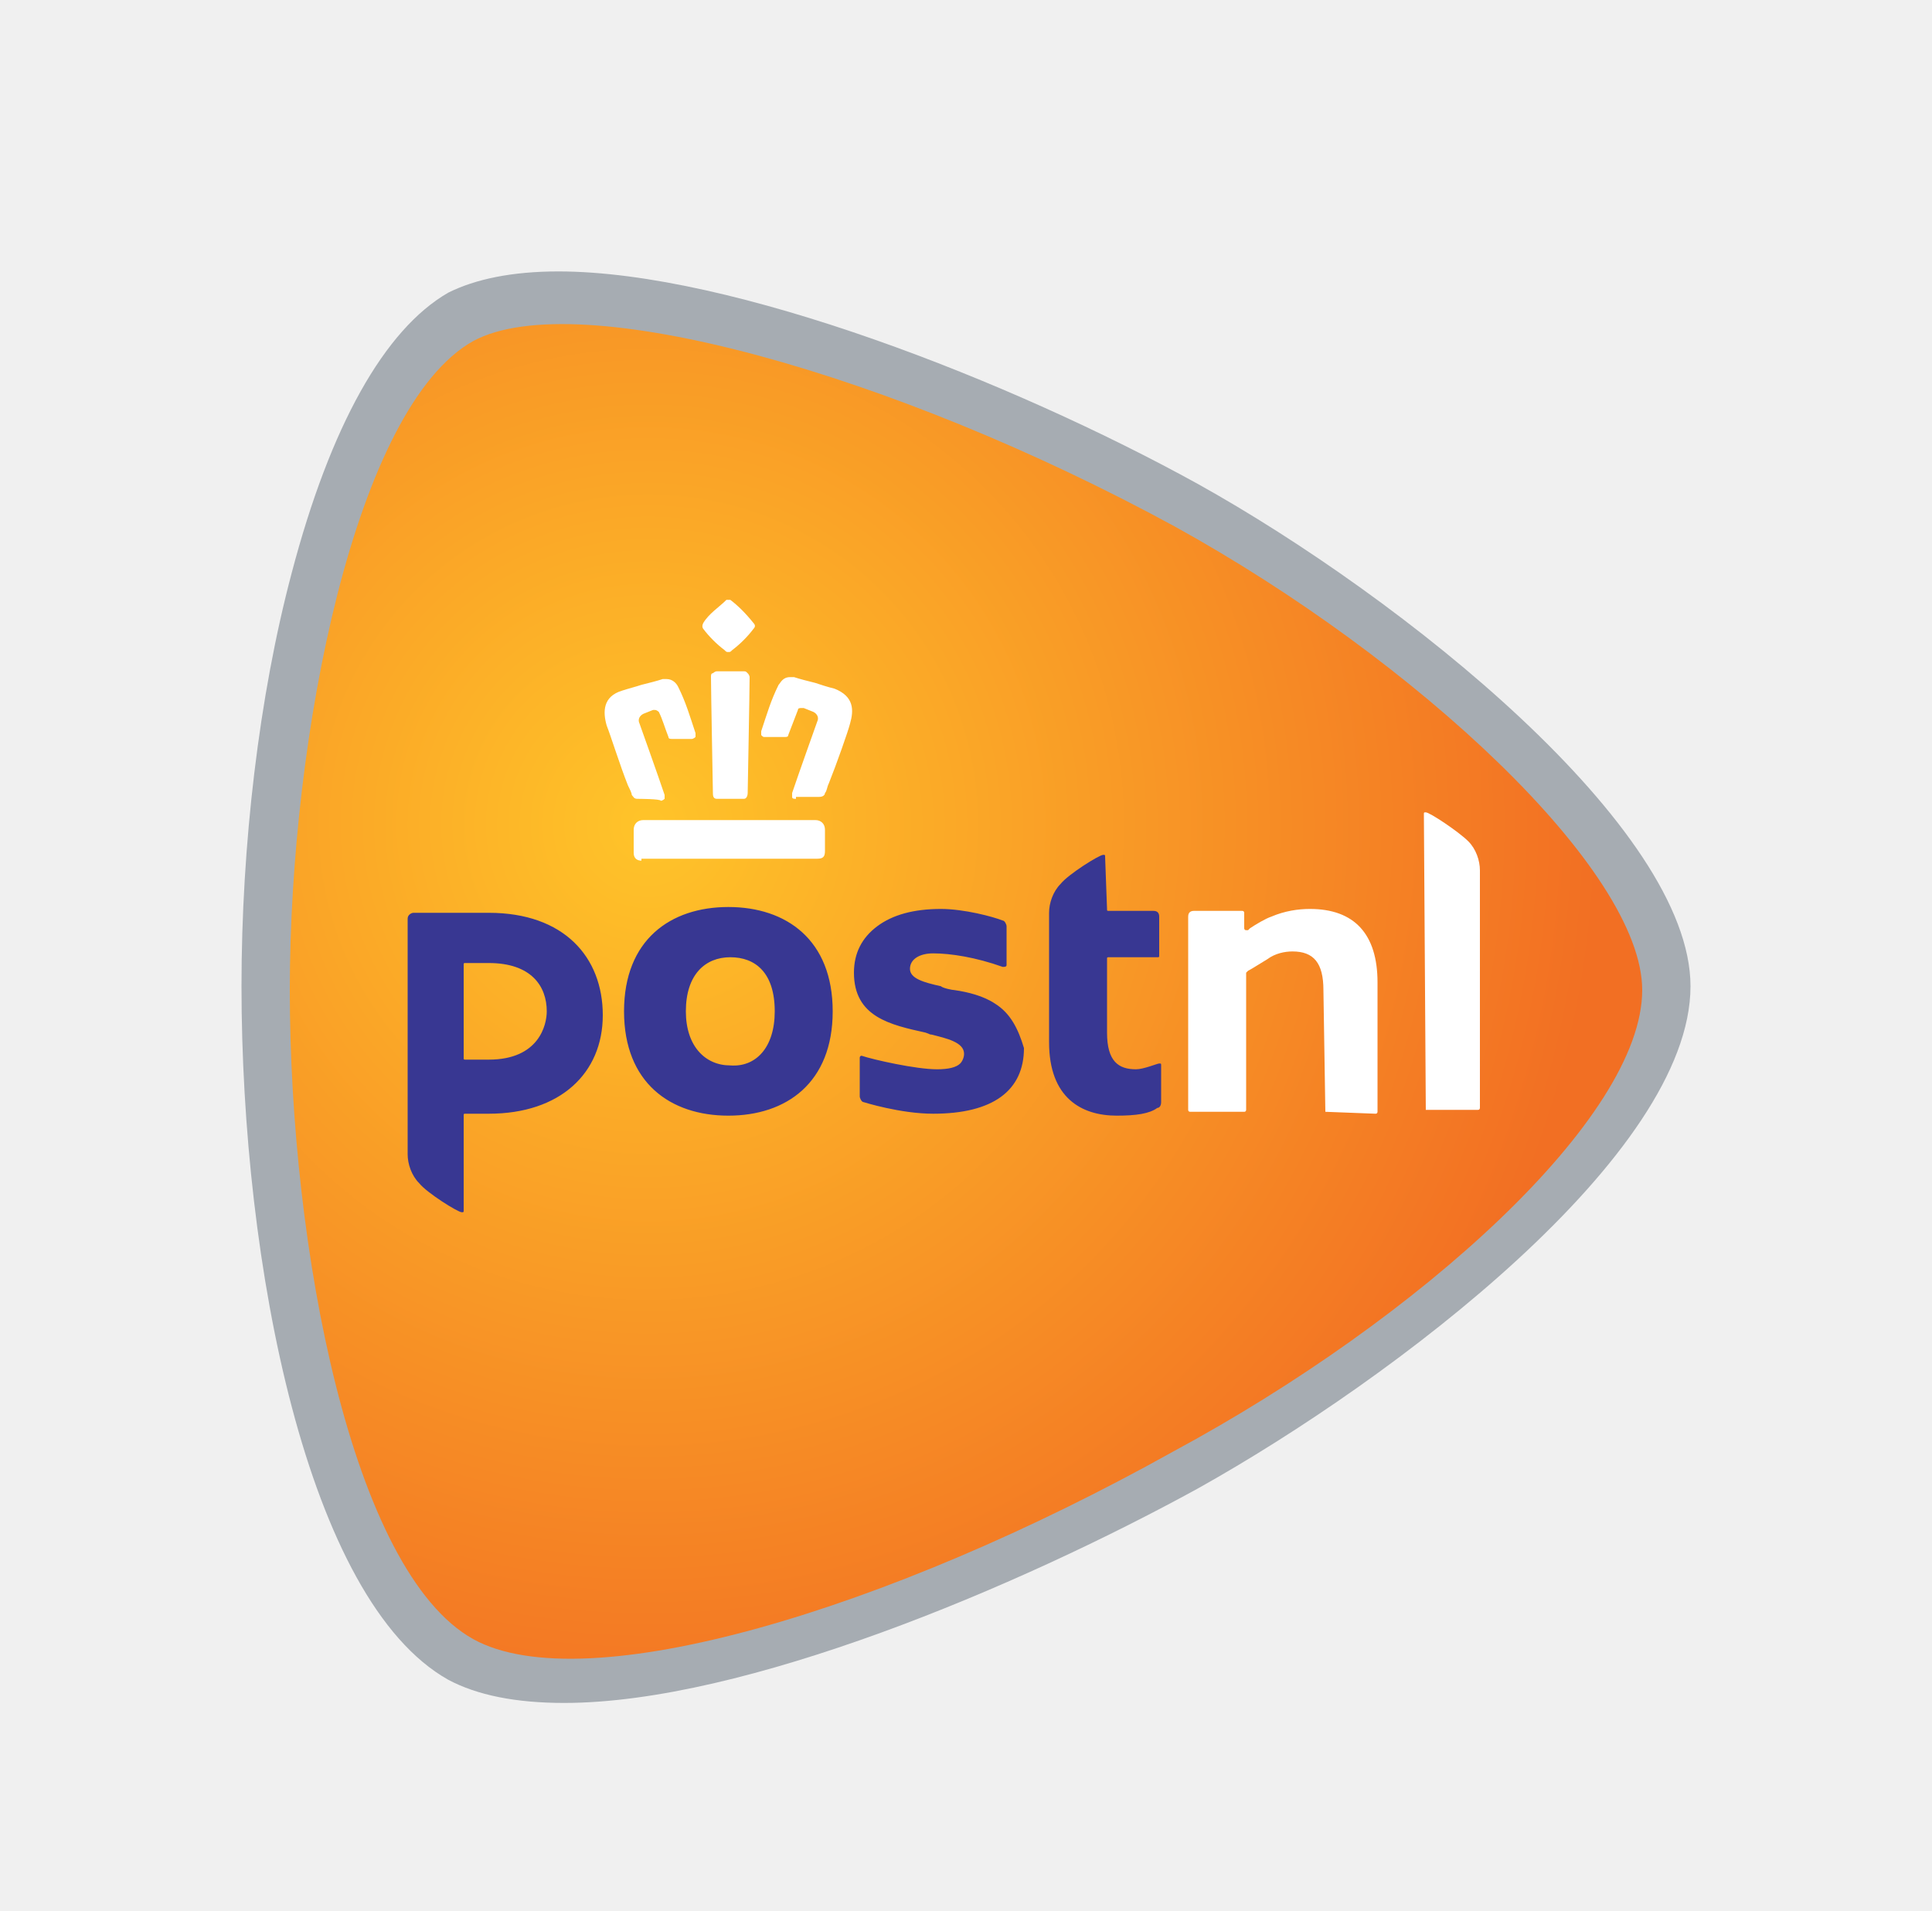
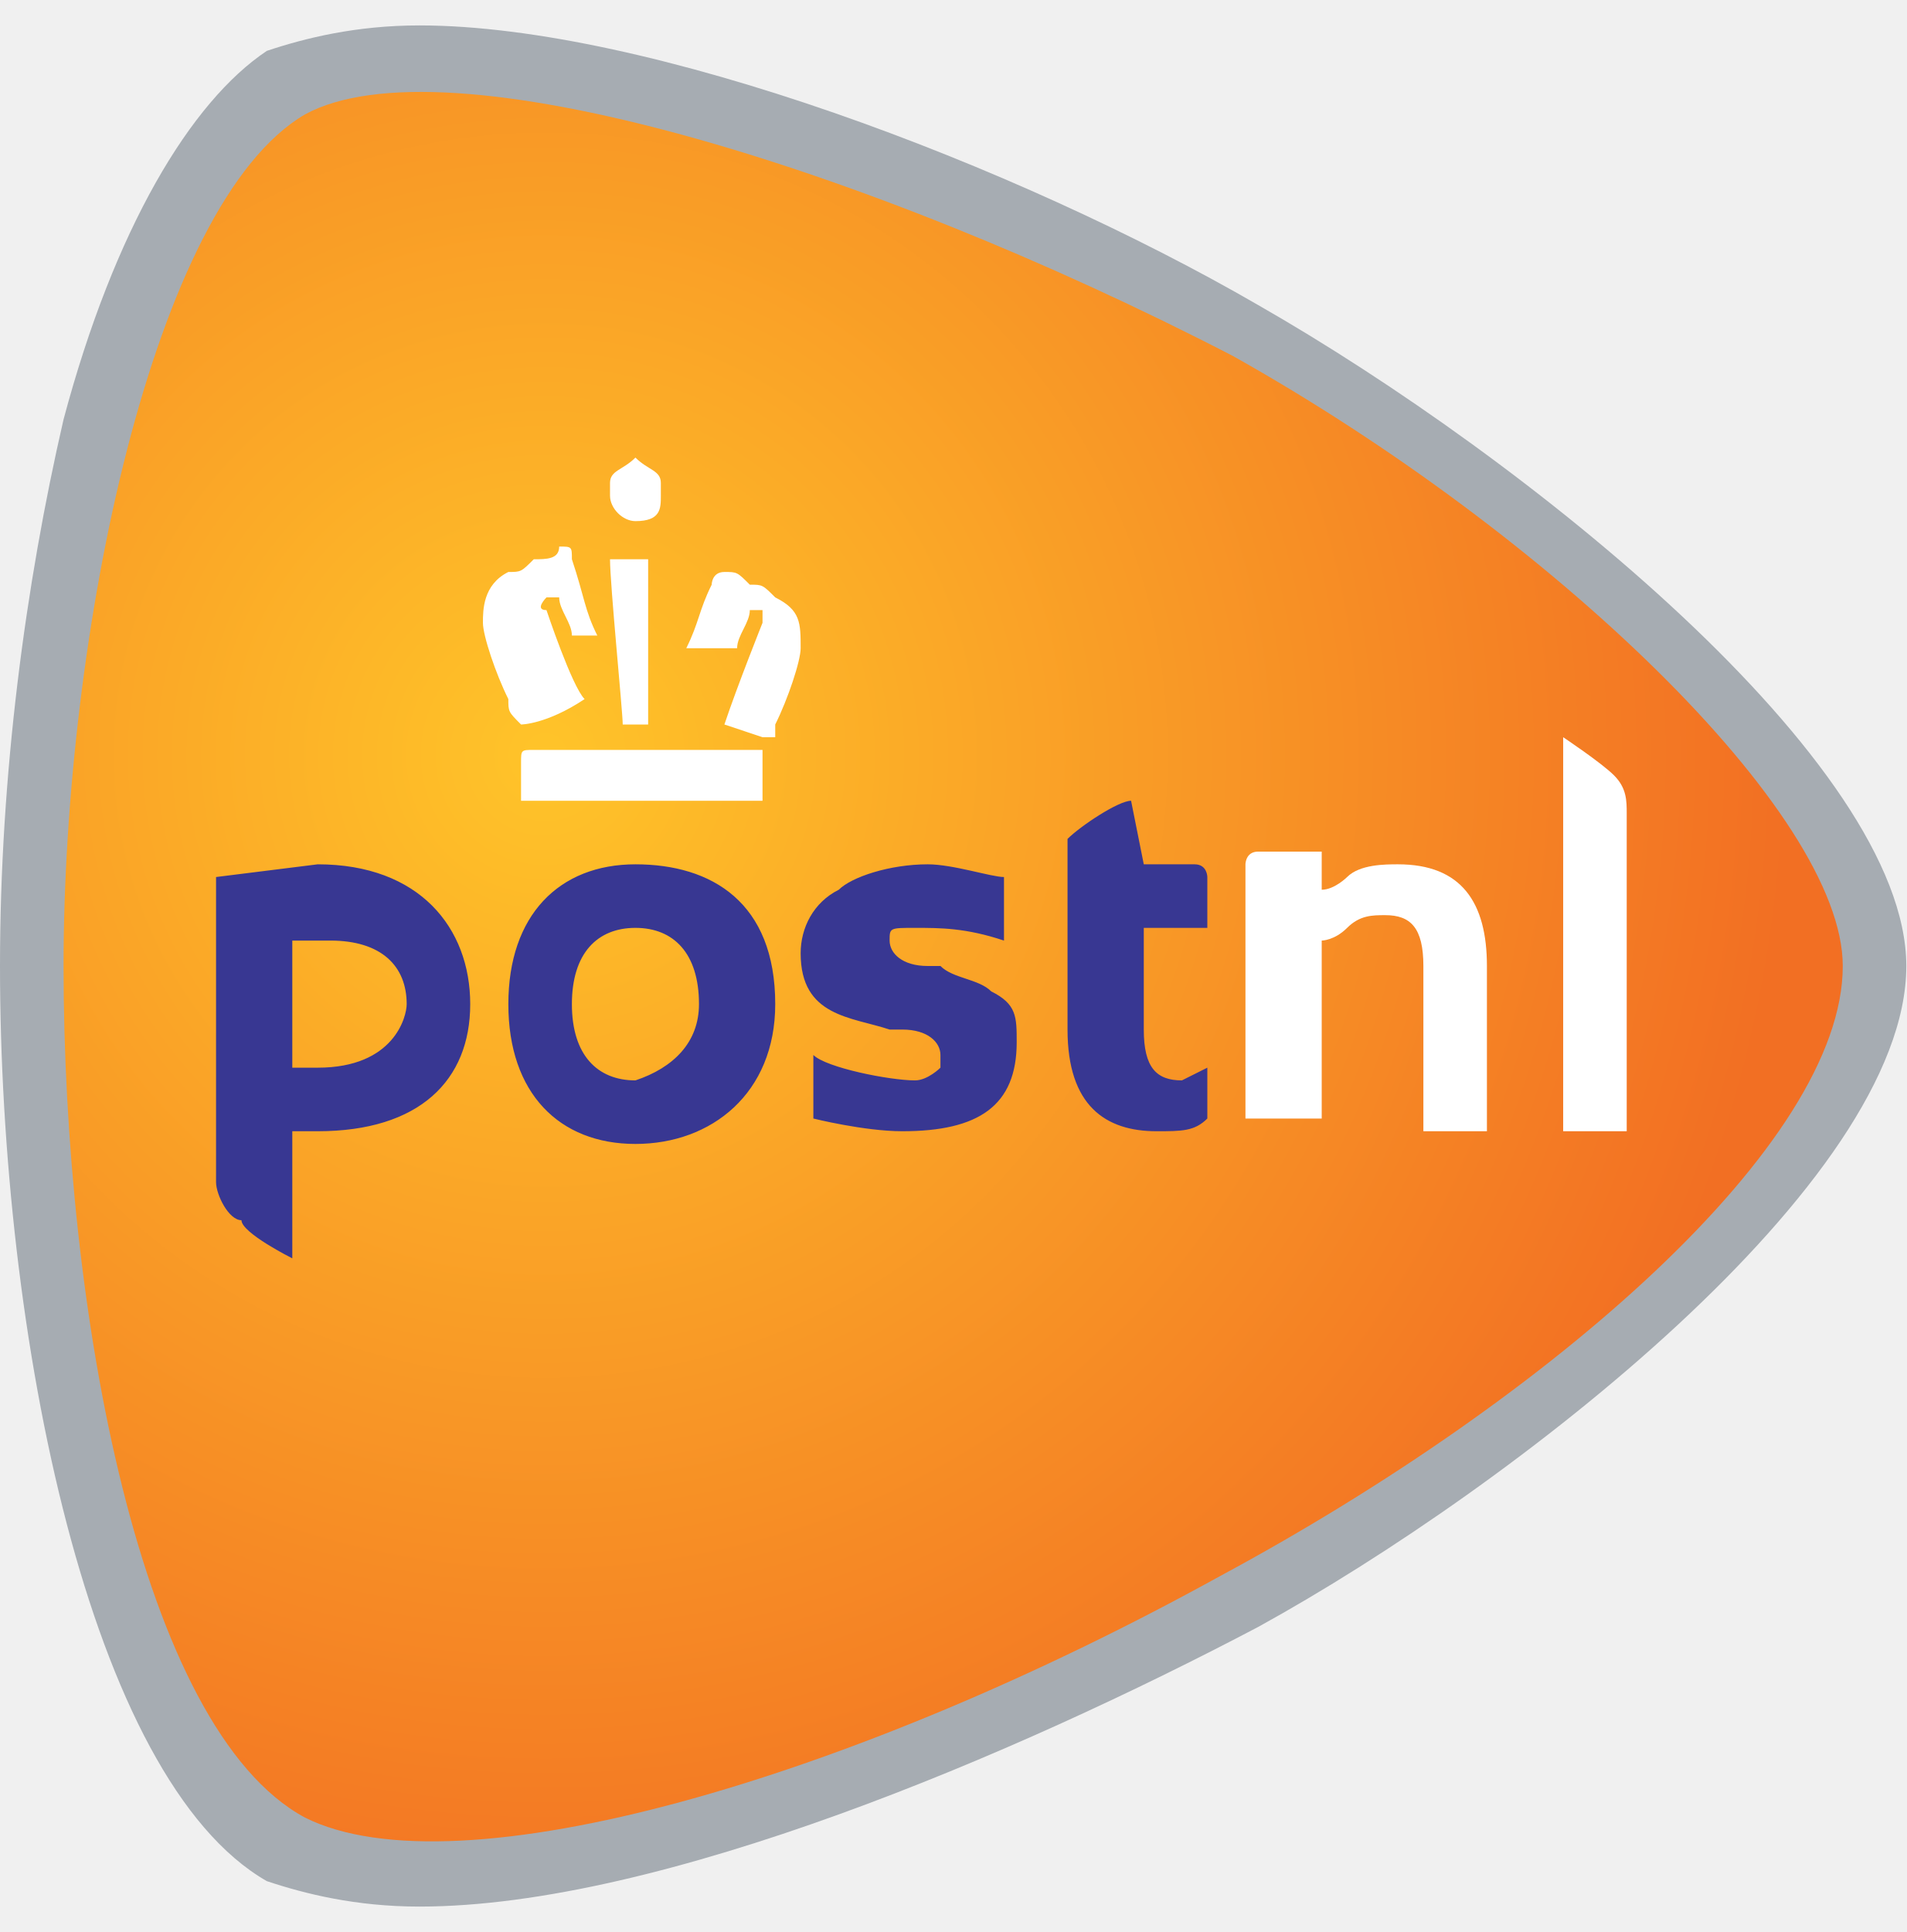
- <svg xmlns="http://www.w3.org/2000/svg" version="1.1" id="Layer_1" x="0px" y="0px" viewBox="0 0 200 197.8" style="enable-background:new 0 0 200 197.8;" xml:space="preserve">
+ <svg xmlns="http://www.w3.org/2000/svg" version="1.1" id="Layer_1" x="0px" y="0px" viewBox="0 0 15 15.2" style="enable-background:new 0 0 15 15.2;" xml:space="preserve">
  <style type="text/css">
	.st0{fill:none;}
	.st1{fill:#A6ACB2;}
	.st2{fill:url(#SVGID_1_);}
	.st3{fill:#FFFFFF;}
	.st4{fill:#383792;}
</style>
-   <path class="st0" d="M-50-47.7h300v300H-50V-47.7z" />
-   <path class="st1" d="M57.8,28.1c18,0,47,11.4,66.2,22c21.2,11.8,51,35.6,51,52c0,17.4-30.6,40.6-51,52c-18.6,10.2-47,22.2-65.6,22.2  c-5,0-9-0.8-12-2.4c-14.6-8.2-21.4-43-21.4-71.8c0-14.6,1.8-30,5.2-42.8c4-15.2,9.6-25.2,16.2-29C49.2,28.9,53,28.1,57.8,28.1" />
-   <radialGradient id="SVGID_1_" cx="-587.384" cy="-116.152" r="2.949" gradientTransform="matrix(33.3288 0 0 -33.3288 19644.066 -3785.857)" gradientUnits="userSpaceOnUse">
-     <stop offset="0" style="stop-color:#FFC429" />
-     <stop offset="1" style="stop-color:#F26F23" />
-   </radialGradient>
-   <path class="st2" d="M170,102.5c0-12.4-23.4-34.2-48.4-48c-29-15.8-61.8-25-72.6-19.2c-12.2,6.8-19,40.8-19,67.2  c0,26.6,6.4,60.2,19,67.2c11.6,6.4,43-3,72.4-19.4C147,136.5,170,115.7,170,102.5" />
-   <path class="st3" d="M137.2,115.1l-0.2-12.6c0-2.8-1-4-3.2-4c-0.8,0-1.8,0.2-2.6,0.8c-1,0.6-1.6,1-2,1.2l-0.2,0.2v14.2  c0,0,0,0.2-0.2,0.2h-5.6c0,0-0.2,0-0.2-0.2v-20c0-0.4,0.2-0.6,0.6-0.6h5c0,0,0.2,0,0.2,0.2v1.6c0,0,0,0.2,0.2,0.2h0.2l0.2-0.2  c0.6-0.4,1.6-1,2.2-1.2c1.4-0.6,2.8-0.8,4-0.8c4.6,0,7,2.6,7,7.6v13.4c0,0,0,0.2-0.2,0.2L137.2,115.1 M147.6,115.1  C147.4,115.1,147.4,115.1,147.6,115.1l-0.2-30.8c0-0.2,0-0.2,0.2-0.2c0.4,0,3.4,2,4.4,3c0.8,0.8,1.2,2,1.2,3v24.6c0,0,0,0.2-0.2,0.2  h-5.4" />
-   <path class="st4" d="M86.2,104.7c0,7.4-4.8,10.8-10.8,10.8s-10.8-3.4-10.8-10.8s4.8-10.8,10.8-10.8S86.2,97.3,86.2,104.7   M80.2,104.7c0-4-2-5.6-4.6-5.6c-2.6,0-4.6,1.8-4.6,5.6c0,3.6,2,5.6,4.6,5.6C78.2,110.5,80.2,108.5,80.2,104.7z M114.4,88.7  c0-0.2,0-0.2-0.2-0.2c-0.4,0-3.6,2-4.4,3c-0.8,0.8-1.2,2-1.2,3v13.4c0,5.8,3.4,7.6,7,7.6c2,0,3.4-0.2,4.2-0.8c0.2,0,0.4-0.2,0.4-0.6  v-3.8c0-0.2,0-0.2-0.2-0.2s-1.6,0.6-2.4,0.6c-1.8,0-3-0.8-3-3.8v-7.6c0-0.2,0-0.2,0.2-0.2h5c0.2,0,0.2,0,0.2-0.2v-4  c0-0.4-0.2-0.6-0.6-0.6h-4.6c-0.2,0-0.2,0-0.2-0.2L114.4,88.7 M42.2,95.1c0-0.4,0.4-0.6,0.6-0.6h7.8c7.8,0,11.8,4.6,11.8,10.6  s-4.4,10.2-11.8,10.2h-2.4c-0.2,0-0.2,0-0.2,0.2v9.8c0,0.2,0,0.2-0.2,0.2c-0.4,0-3.6-2-4.4-3c-0.8-0.8-1.2-2-1.2-3V95.1 M56.6,104.7  c0-2.6-1.6-5-6-5h-2.4c-0.2,0-0.2,0-0.2,0.2v9.6c0,0.2,0,0.2,0.2,0.2h2.4C55.8,109.7,56.6,106.1,56.6,104.7L56.6,104.7z M103,103.9  c-1.2-0.8-2.8-1.2-4.2-1.4c-0.2,0-1.2-0.2-1.4-0.4c-1.8-0.4-3.2-0.8-3.2-1.8s1-1.6,2.4-1.6c1.8,0,4.4,0.4,7.2,1.4  c0.2,0,0.4,0,0.4-0.2v-4c0-0.2-0.2-0.6-0.4-0.6c-1-0.4-4-1.2-6.4-1.2c-2.8,0-5,0.6-6.6,1.8c-1.6,1.2-2.4,2.8-2.4,4.8  c0,4.6,3.8,5.4,7.4,6.2c0.6,0.2,0.4,0.2,0.6,0.2c1.6,0.4,3.4,0.8,3.4,2c0,0.4-0.2,0.8-0.4,1c-0.4,0.4-1.2,0.6-2.4,0.6  c-2.2,0-6.6-1-7.8-1.4c-0.2,0-0.2,0.2-0.2,0.2v4c0,0.2,0.2,0.6,0.4,0.6c0,0,3.8,1.2,7.2,1.2c6.2,0,9.4-2.4,9.4-6.8  C105.4,106.5,104.6,104.9,103,103.9" />
-   <path class="st3" d="M66.4,89.1c-0.4,0-0.8-0.2-0.8-0.8v-2.4c0-0.6,0.4-1,1-1h17.8c0.6,0,1,0.4,1,1v2.2c0,0.6-0.2,0.8-0.8,0.8H66.4   M82.4,82.7c-0.2,0-0.4,0-0.4-0.2v-0.4c0.6-1.8,2.6-7.4,2.6-7.4c0.2-0.4,0-0.8-0.4-1l-1-0.4H83c-0.2,0-0.4,0-0.4,0.2  c-0.4,1-0.6,1.6-1,2.6c0,0.2-0.2,0.2-0.4,0.2h-2c-0.2,0-0.2,0-0.4-0.2v-0.4c0.6-1.8,1-3.2,1.8-4.8c0.2-0.2,0.4-0.8,1.2-0.8h0.4  c0.6,0.2,1.4,0.4,2.2,0.6c0.6,0.2,1.2,0.4,2,0.6c2,0.8,2,2.2,1.6,3.6c-0.2,0.8-1.4,4.2-2.2,6.2c-0.2,0.4-0.2,0.8-0.4,1  c0,0.2-0.2,0.4-0.6,0.4h-2.4L82.4,82.7z M74.2,82.7c-0.4,0-0.4-0.4-0.4-0.6c0-0.2-0.2-10.6-0.2-12c0-0.2,0-0.4,0.2-0.4  c0,0,0.2-0.2,0.4-0.2H77c0.2,0,0.2,0,0.4,0.2c0.2,0.2,0.2,0.4,0.2,0.4c0,1.4-0.2,11.8-0.2,12c0,0,0,0.6-0.4,0.6H74.2z M66,82.7  c-0.4,0-0.4-0.2-0.6-0.4c0-0.2-0.2-0.6-0.4-1c-0.8-2-1.8-5.2-2.2-6.2c-0.4-1.4-0.4-3,1.6-3.6c0.6-0.2,1.4-0.4,2-0.6  c0.8-0.2,1.6-0.4,2.2-0.6H69c0.6,0,1,0.4,1.2,0.8c0.8,1.6,1.2,3,1.8,4.8v0.4c0,0-0.2,0.2-0.4,0.2h-2c-0.2,0-0.4,0-0.4-0.2  c-0.4-1-0.6-1.8-1-2.6c0,0-0.2-0.2-0.4-0.2h-0.2l-1,0.4c-0.4,0.2-0.6,0.6-0.4,1c0,0,2,5.6,2.6,7.4v0.4c0,0-0.2,0.2-0.4,0.2  C68.4,82.7,66,82.7,66,82.7L66,82.7z M75.4,67.5c-0.2,0-0.2,0-0.4-0.2c-0.8-0.6-1.6-1.4-2.2-2.2c0,0-0.2-0.2,0-0.6  c0.6-1,1.6-1.6,2.4-2.4h0.4c0.8,0.6,1.6,1.4,2.4,2.4c0.2,0.2,0.2,0.4,0,0.6c-0.6,0.8-1.4,1.6-2.2,2.2C75.6,67.5,75.6,67.5,75.4,67.5  z" />
+   <g>
+     <path class="st0" d="M-7.5-7.4h30v30h-30V-7.4z" />
+     <path class="st1" d="M3.3,0.2c1.8,0,4.7,1.1,6.6,2.2C12,3.6,15,6,15,7.6c0,1.7-3.1,4.1-5.1,5.2C8,13.8,5.2,15,3.3,15   c-0.5,0-0.9-0.1-1.2-0.2C0.7,14,0,10.5,0,7.6c0-1.5,0.2-3,0.5-4.3c0.4-1.5,1-2.5,1.6-2.9C2.4,0.3,2.8,0.2,3.3,0.2" />
+     <radialGradient id="SVGID_1_" cx="-678.999" cy="-208.743" r="0.295" gradientTransform="matrix(33.3288 0 0 -33.3288 22634.486 -6951.223)" gradientUnits="userSpaceOnUse">
+       <stop offset="0" style="stop-color:#FFC429" />
+       <stop offset="1" style="stop-color:#F26F23" />
+     </radialGradient>
+     <path class="st2" d="M14.5,7.6c0-1.2-2.3-3.4-4.8-4.8C6.8,1.3,3.5,0.3,2.4,0.9C1.2,1.6,0.5,5,0.5,7.6c0,2.7,0.6,6,1.9,6.7   c1.2,0.6,4.3-0.3,7.2-1.9C12.2,11,14.5,9,14.5,7.6" />
+     <path class="st3" d="M11.2,8.9l0-1.3c0-0.3-0.1-0.4-0.3-0.4c-0.1,0-0.2,0-0.3,0.1c-0.1,0.1-0.2,0.1-0.2,0.1l0,0v1.4c0,0,0,0,0,0   H9.8c0,0,0,0,0,0v-2c0,0,0-0.1,0.1-0.1h0.5c0,0,0,0,0,0V7c0,0,0,0,0,0h0l0,0c0.1,0,0.2-0.1,0.2-0.1c0.1-0.1,0.3-0.1,0.4-0.1   c0.5,0,0.7,0.3,0.7,0.8v1.3c0,0,0,0,0,0L11.2,8.9 M12.3,8.9C12.2,8.9,12.2,8.9,12.3,8.9l0-3.1c0,0,0,0,0,0c0,0,0.3,0.2,0.4,0.3   c0.1,0.1,0.1,0.2,0.1,0.3v2.5c0,0,0,0,0,0L12.3,8.9" />
+     <path class="st4" d="M6.1,7.9c0,0.7-0.5,1.1-1.1,1.1S4,8.6,4,7.9S4.4,6.8,5,6.8S6.1,7.1,6.1,7.9 M5.5,7.9c0-0.4-0.2-0.6-0.5-0.6   c-0.3,0-0.5,0.2-0.5,0.6c0,0.4,0.2,0.6,0.5,0.6C5.3,8.4,5.5,8.2,5.5,7.9z M8.9,6.3C8.9,6.2,8.9,6.2,8.9,6.3c-0.1,0-0.4,0.2-0.5,0.3   C8.4,6.6,8.4,6.7,8.4,6.8v1.3c0,0.6,0.3,0.8,0.7,0.8c0.2,0,0.3,0,0.4-0.1c0,0,0,0,0-0.1V8.4c0,0,0,0,0,0S9.3,8.5,9.3,8.5   C9.1,8.5,9,8.4,9,8.1V7.3c0,0,0,0,0,0h0.5c0,0,0,0,0,0V6.9c0,0,0-0.1-0.1-0.1H9c0,0,0,0,0,0L8.9,6.3 M1.7,6.9   C1.7,6.9,1.8,6.8,1.7,6.9l0.8-0.1c0.8,0,1.2,0.5,1.2,1.1s-0.4,1-1.2,1H2.3c0,0,0,0,0,0v1c0,0,0,0,0,0c0,0-0.4-0.2-0.4-0.3   C1.8,9.6,1.7,9.4,1.7,9.3V6.9 M3.2,7.9c0-0.3-0.2-0.5-0.6-0.5H2.3c0,0,0,0,0,0v1c0,0,0,0,0,0h0.2C3.1,8.4,3.2,8,3.2,7.9L3.2,7.9z    M7.8,7.8C7.7,7.7,7.5,7.7,7.4,7.6c0,0-0.1,0-0.1,0c-0.2,0-0.3-0.1-0.3-0.2S7,7.3,7.2,7.3c0.2,0,0.4,0,0.7,0.1c0,0,0,0,0,0V7   c0,0,0-0.1,0-0.1c-0.1,0-0.4-0.1-0.6-0.1C7,6.8,6.7,6.9,6.6,7C6.4,7.1,6.3,7.3,6.3,7.5c0,0.5,0.4,0.5,0.7,0.6c0.1,0,0,0,0.1,0   c0.2,0,0.3,0.1,0.3,0.2c0,0,0,0.1,0,0.1c0,0-0.1,0.1-0.2,0.1C7,8.5,6.5,8.4,6.4,8.3c0,0,0,0,0,0v0.4c0,0,0,0.1,0,0.1   c0,0,0.4,0.1,0.7,0.1c0.6,0,0.9-0.2,0.9-0.7C8,8,8,7.9,7.8,7.8" />
+     <path class="st3" d="M4.1,6.3C4.1,6.3,4.1,6.3,4.1,6.3L4.1,6c0-0.1,0-0.1,0.1-0.1h1.8C6,5.9,6,5.9,6,6v0.2C6,6.3,6,6.3,6,6.3   L4.1,6.3 M5.7,5.7C5.7,5.7,5.7,5.7,5.7,5.7L5.7,5.7C5.8,5.4,6,4.9,6,4.9c0,0,0-0.1,0-0.1l-0.1,0h0c0,0,0,0,0,0   c0,0.1-0.1,0.2-0.1,0.3c0,0,0,0,0,0H5.4c0,0,0,0,0,0v0c0.1-0.2,0.1-0.3,0.2-0.5c0,0,0-0.1,0.1-0.1h0c0.1,0,0.1,0,0.2,0.1   c0.1,0,0.1,0,0.2,0.1c0.2,0.1,0.2,0.2,0.2,0.4c0,0.1-0.1,0.4-0.2,0.6c0,0,0,0.1,0,0.1c0,0,0,0-0.1,0L5.7,5.7L5.7,5.7z M4.9,5.7   C4.9,5.7,4.9,5.6,4.9,5.7c0-0.1-0.1-1.1-0.1-1.3c0,0,0,0,0,0c0,0,0,0,0,0h0.3c0,0,0,0,0,0s0,0,0,0c0,0.1,0,1.2,0,1.2   c0,0,0,0.1,0,0.1H4.9z M4.1,5.7C4.1,5.7,4.1,5.6,4.1,5.7C4,5.6,4,5.6,4,5.5C3.9,5.3,3.8,5,3.8,4.9c0-0.1,0-0.3,0.2-0.4   c0.1,0,0.1,0,0.2-0.1c0.1,0,0.2,0,0.2-0.1h0c0.1,0,0.1,0,0.1,0.1C4.6,4.7,4.6,4.8,4.7,5v0c0,0,0,0,0,0H4.5c0,0,0,0,0,0   c0-0.1-0.1-0.2-0.1-0.3c0,0,0,0,0,0h0l-0.1,0c0,0-0.1,0.1,0,0.1c0,0,0.2,0.6,0.3,0.7v0c0,0,0,0,0,0C4.3,5.7,4.1,5.7,4.1,5.7   L4.1,5.7z M5,4.1C5,4.1,5,4.1,5,4.1C4.9,4.1,4.8,4,4.8,3.9c0,0,0,0,0-0.1C4.8,3.7,4.9,3.7,5,3.6h0c0.1,0.1,0.2,0.1,0.2,0.2   c0,0,0,0,0,0.1C5.2,4,5.2,4.1,5,4.1C5.1,4.1,5.1,4.1,5,4.1z" />
+   </g>
</svg>
